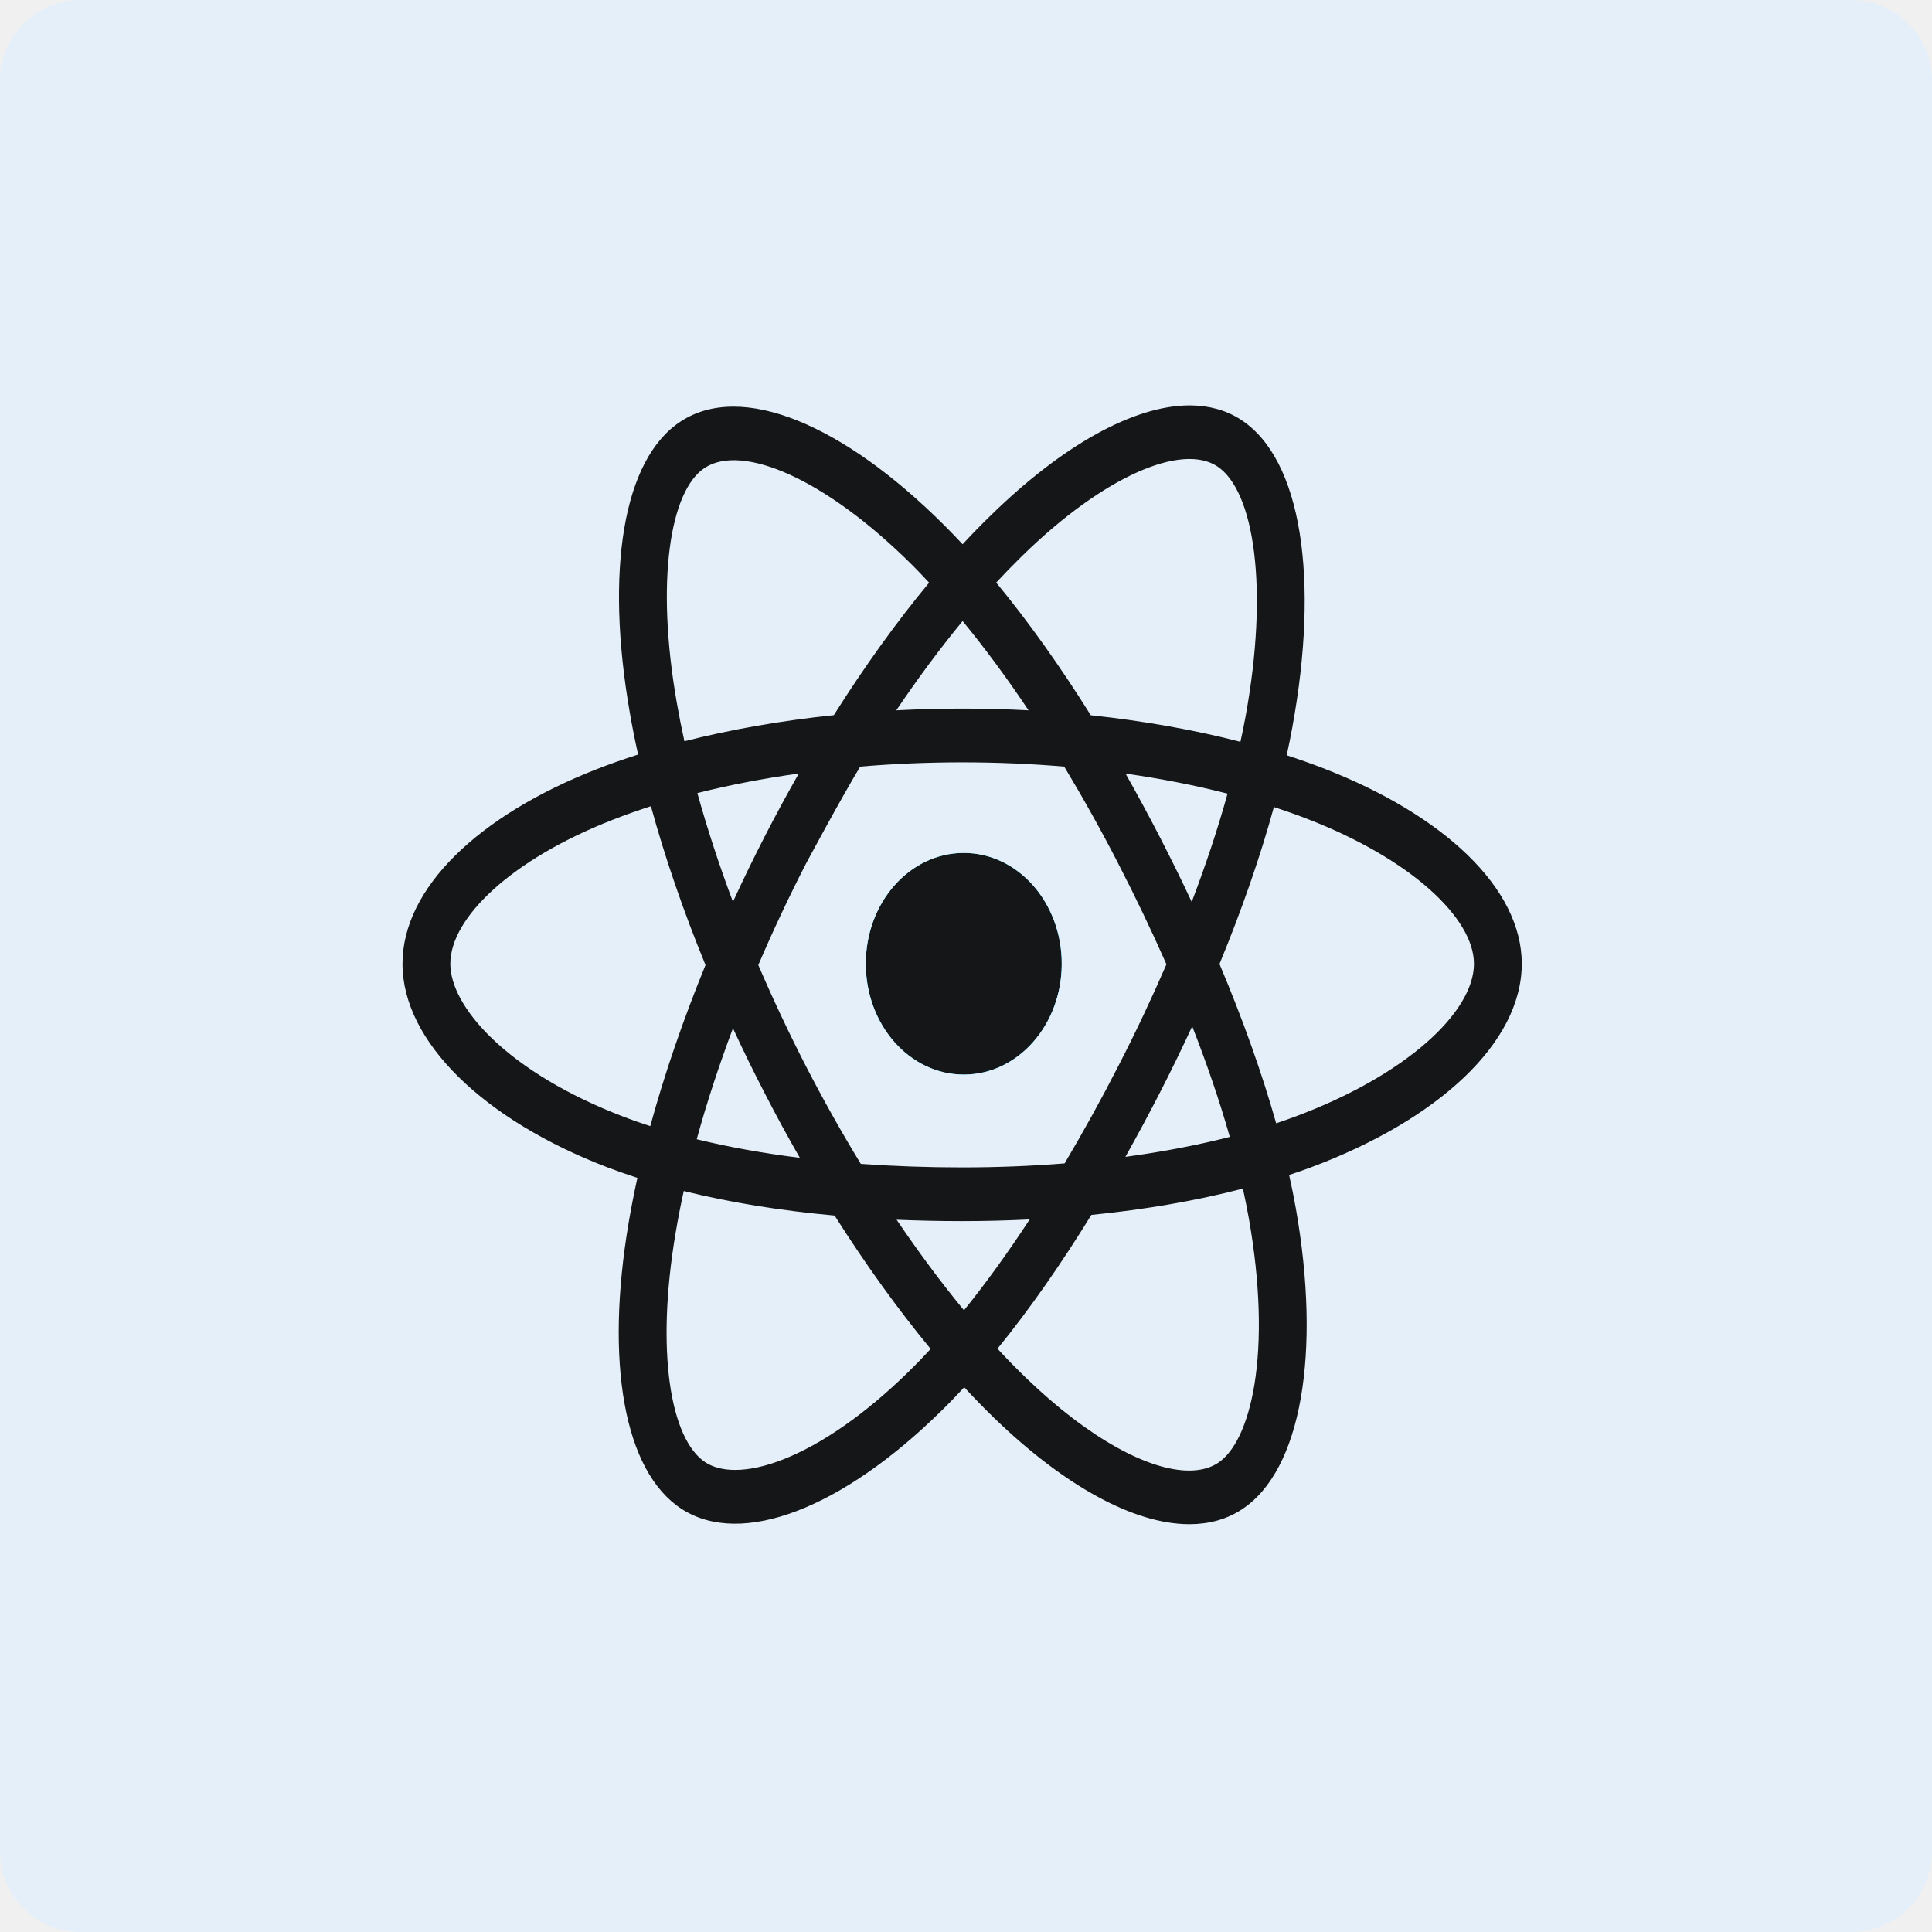
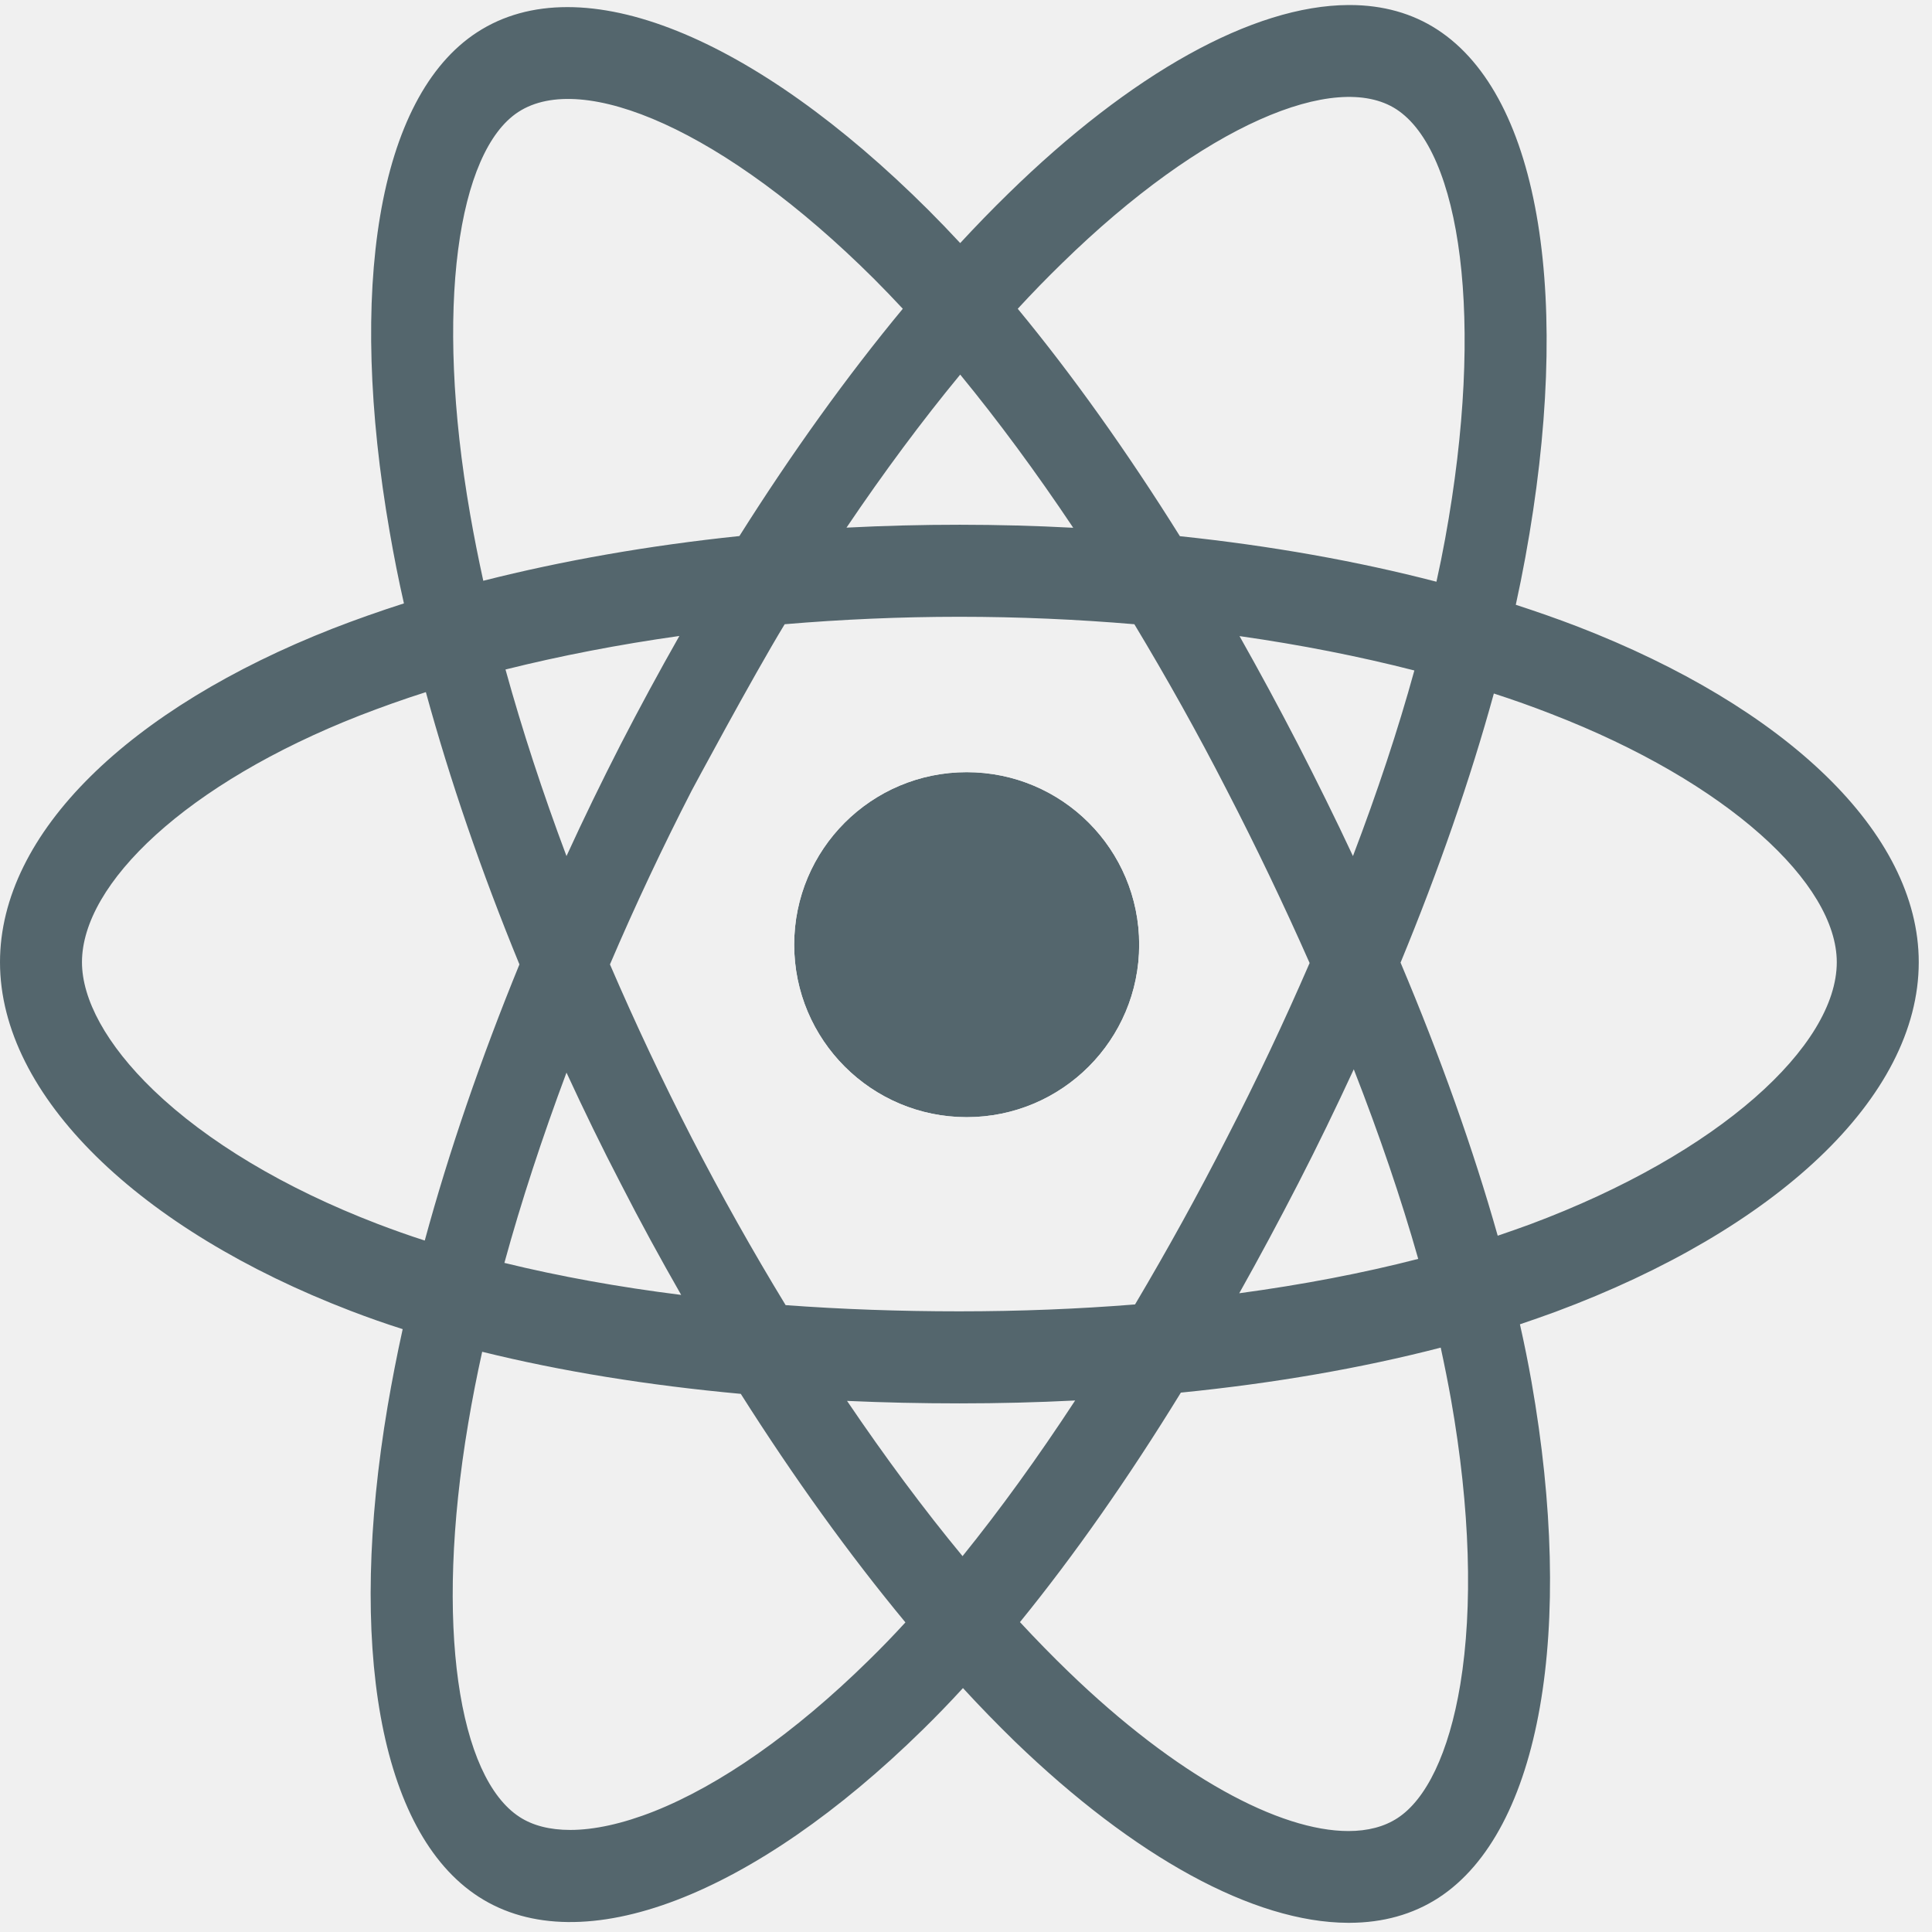
- <svg xmlns="http://www.w3.org/2000/svg" xmlns:xlink="http://www.w3.org/1999/xlink" width="24px" height="24px" viewBox="0 0 24 24" version="1.1">
+ <svg xmlns="http://www.w3.org/2000/svg" xmlns:xlink="http://www.w3.org/1999/xlink" width="14px" height="14px" viewBox="0 0 14 14" version="1.1">
  <defs>
-     <path d="M9.772,0.036 C9.079,0.04 8.195,0.534 7.305,1.405 L7.305,1.405 C7.186,1.52 7.071,1.639 6.958,1.761 L6.958,1.761 C6.883,1.68 6.806,1.601 6.728,1.523 L6.728,1.523 C5.472,0.27 4.214,-0.258 3.458,0.234 L3.458,0.234 C2.733,0.705 2.519,2.104 2.824,3.855 L2.824,3.855 C2.854,4.029 2.888,4.201 2.927,4.373 L2.927,4.373 C2.749,4.43 2.577,4.49 2.412,4.555 L2.412,4.555 C0.94,5.131 0,6.035 0,6.972 L0,6.972 C0,7.94 1.009,8.911 2.542,9.5 L2.542,9.5 C2.667,9.547 2.792,9.591 2.918,9.632 L2.918,9.632 C2.877,9.817 2.841,10.003 2.809,10.19 L2.809,10.19 C2.518,11.91 2.745,13.276 3.468,13.745 L3.468,13.745 C4.215,14.228 5.467,13.731 6.687,12.533 L6.687,12.533 C6.784,12.439 6.881,12.338 6.978,12.233 L6.978,12.233 C7.1,12.365 7.225,12.494 7.353,12.618 L7.353,12.618 C8.223,13.459 9.085,13.931 9.767,13.934 L9.767,13.934 L9.781,13.934 C10.021,13.933 10.237,13.874 10.424,13.752 L10.424,13.752 C11.17,13.267 11.412,11.799 11.098,10.014 L11.098,10.014 C11.074,9.878 11.046,9.738 11.014,9.596 L11.014,9.596 C11.102,9.567 11.189,9.537 11.273,9.506 L11.273,9.506 C12.867,8.912 13.904,7.953 13.904,6.972 L13.904,6.972 C13.904,6.031 12.934,5.122 11.432,4.541 L11.432,4.541 C11.284,4.484 11.134,4.431 10.984,4.382 L10.984,4.382 C11.009,4.268 11.032,4.154 11.053,4.039 L11.053,4.039 C11.392,2.192 11.171,0.703 10.414,0.213 L10.414,0.213 C10.232,0.095 10.02,0.038 9.786,0.036 L9.786,0.036 L9.772,0.036 Z M8.55,3.885 C8.168,3.274 7.772,2.718 7.375,2.237 L7.375,2.237 C7.479,2.125 7.586,2.015 7.695,1.908 L7.695,1.908 C8.721,0.904 9.68,0.508 10.118,0.791 L10.118,0.791 C10.583,1.093 10.764,2.31 10.472,3.905 L10.472,3.905 C10.453,4.009 10.432,4.112 10.409,4.215 L10.409,4.215 C9.832,4.066 9.206,3.955 8.55,3.885 L8.55,3.885 Z M3.407,3.727 C3.145,2.227 3.319,1.095 3.756,0.811 L3.756,0.811 C4.221,0.509 5.249,0.94 6.334,2.021 L6.334,2.021 C6.403,2.091 6.473,2.163 6.542,2.238 L6.542,2.238 C6.138,2.725 5.739,3.28 5.358,3.884 L5.358,3.884 C4.704,3.952 4.078,4.062 3.502,4.208 L3.502,4.208 C3.467,4.049 3.435,3.888 3.407,3.727 L3.407,3.727 Z M6.958,2.715 C7.232,3.048 7.507,3.42 7.777,3.824 L7.777,3.824 C7.229,3.795 6.681,3.795 6.134,3.824 L6.134,3.824 C6.404,3.424 6.68,3.052 6.958,2.715 L6.958,2.715 Z M5.693,9.458 C5.453,9.064 5.226,8.66 5.013,8.247 L5.013,8.247 C4.802,7.836 4.604,7.416 4.42,6.988 L4.42,6.988 C4.603,6.56 4.801,6.14 5.012,5.729 L5.012,5.729 C5.012,5.729 5.448,4.915 5.686,4.523 L5.686,4.523 C6.099,4.488 6.523,4.47 6.952,4.47 L6.952,4.47 C7.383,4.47 7.807,4.488 8.22,4.523 L8.22,4.523 C8.456,4.915 8.68,5.316 8.89,5.725 L8.89,5.725 C9.102,6.136 9.302,6.554 9.49,6.979 L9.49,6.979 C9.304,7.408 9.105,7.83 8.892,8.243 L8.892,8.243 L8.892,8.243 C8.682,8.654 8.459,9.057 8.225,9.452 L8.225,9.452 C7.813,9.485 7.386,9.502 6.952,9.502 L6.952,9.502 C6.519,9.502 6.098,9.487 5.693,9.458 L5.693,9.458 Z M3.663,4.852 C4.06,4.752 4.483,4.67 4.923,4.609 L4.923,4.609 C4.776,4.867 4.634,5.129 4.497,5.396 L4.497,5.396 C4.361,5.661 4.23,5.931 4.105,6.203 L4.105,6.203 C3.932,5.742 3.784,5.289 3.663,4.852 L3.663,4.852 Z M9.404,5.391 C9.268,5.127 9.127,4.867 8.982,4.61 L8.982,4.61 C9.425,4.673 9.85,4.756 10.249,4.859 L10.249,4.859 C10.13,5.29 9.98,5.741 9.804,6.204 L9.804,6.204 C9.676,5.93 9.542,5.659 9.404,5.391 L9.404,5.391 Z M2.735,8.868 C2.057,8.608 1.497,8.27 1.113,7.901 L1.113,7.901 C0.768,7.569 0.594,7.239 0.594,6.972 L0.594,6.972 C0.594,6.403 1.349,5.678 2.608,5.185 L2.608,5.185 C2.766,5.123 2.925,5.067 3.086,5.015 L3.086,5.015 C3.26,5.651 3.488,6.316 3.764,6.988 L3.764,6.988 C3.485,7.671 3.253,8.346 3.078,8.989 L3.078,8.989 C2.962,8.952 2.848,8.912 2.735,8.868 L2.735,8.868 Z M10.149,6.975 C10.426,6.304 10.654,5.647 10.825,5.025 L10.825,5.025 C10.967,5.072 11.105,5.12 11.238,5.172 L11.238,5.172 C12.525,5.669 13.31,6.405 13.31,6.972 L13.31,6.972 C13.31,7.576 12.462,8.36 11.086,8.872 L11.086,8.872 L11.086,8.872 C11.01,8.9 10.932,8.928 10.853,8.954 L10.853,8.954 C10.676,8.328 10.439,7.663 10.149,6.975 L10.149,6.975 Z M9.407,8.576 C9.547,8.304 9.681,8.028 9.81,7.749 L9.81,7.749 C9.996,8.225 10.153,8.685 10.277,9.123 L10.277,9.123 C9.874,9.226 9.438,9.309 8.98,9.371 L8.98,9.371 C9.127,9.109 9.269,8.845 9.407,8.576 L9.407,8.576 Z M3.655,9.152 C3.777,8.706 3.929,8.243 4.105,7.773 L4.105,7.773 C4.231,8.046 4.362,8.315 4.5,8.581 L4.5,8.581 C4.639,8.852 4.785,9.12 4.936,9.383 L4.936,9.383 C4.481,9.326 4.051,9.249 3.655,9.152 L3.655,9.152 Z M7.741,12.112 C7.625,12 7.508,11.881 7.391,11.754 L7.391,11.754 C7.783,11.273 8.175,10.713 8.557,10.092 L8.557,10.092 C9.229,10.025 9.864,9.915 10.44,9.765 L10.44,9.765 C10.468,9.894 10.493,10.02 10.515,10.143 L10.515,10.143 C10.654,10.933 10.674,11.647 10.582,12.205 L10.582,12.205 C10.499,12.706 10.333,13.041 10.127,13.175 L10.127,13.175 C10.031,13.237 9.91,13.268 9.771,13.268 L9.771,13.268 C9.274,13.268 8.53,12.875 7.741,12.112 L7.741,12.112 Z M3.765,13.167 C3.326,12.882 3.144,11.785 3.393,10.314 L3.393,10.314 C3.422,10.14 3.456,9.967 3.494,9.795 L3.494,9.795 C4.064,9.937 4.694,10.039 5.368,10.1 L5.368,10.1 C5.753,10.708 6.156,11.267 6.561,11.757 L6.561,11.757 C6.475,11.851 6.387,11.942 6.296,12.031 L6.296,12.031 C5.757,12.561 5.216,12.936 4.74,13.125 L4.74,13.125 L4.74,13.125 C4.51,13.217 4.304,13.26 4.132,13.26 L4.132,13.26 C3.984,13.26 3.86,13.228 3.765,13.167 L3.765,13.167 Z M7.791,10.148 C7.52,10.562 7.247,10.94 6.975,11.277 L6.975,11.277 C6.693,10.935 6.413,10.558 6.138,10.152 L6.138,10.152 C6.405,10.163 6.676,10.169 6.952,10.169 L6.952,10.169 C7.235,10.169 7.515,10.162 7.791,10.148 L7.791,10.148 Z" id="path-1" />
-     <path d="M0.035,1.398 C0.035,2.159 0.58,2.775 1.252,2.775 L1.252,2.775 C1.924,2.775 2.469,2.159 2.469,1.398 L2.469,1.398 C2.469,0.638 1.924,0.022 1.252,0.022 L1.252,0.022 C0.58,0.022 0.035,0.638 0.035,1.398" id="path-3" />
+     <path d="M9.772,-7.28306304e-14 C9.079,0.003 8.195,0.497 7.305,1.368 L7.305,1.368 C7.186,1.484 7.071,1.603 6.958,1.725 L6.958,1.725 C6.883,1.644 6.806,1.564 6.728,1.486 L6.728,1.486 C5.472,0.233 4.214,-0.294 3.458,0.197 L3.458,0.197 C2.733,0.668 2.519,2.068 2.824,3.819 L2.824,3.819 C2.854,3.992 2.888,4.165 2.927,4.336 L2.927,4.336 C2.749,4.393 2.577,4.454 2.412,4.518 L2.412,4.518 C0.94,5.095 1.03028697e-13,5.998 1.03028697e-13,6.936 L1.03028697e-13,6.936 C1.03028697e-13,7.904 1.009,8.875 2.542,9.463 L2.542,9.463 C2.667,9.511 2.792,9.555 2.918,9.595 L2.918,9.595 C2.877,9.78 2.841,9.966 2.809,10.153 L2.809,10.153 C2.518,11.874 2.745,13.24 3.468,13.708 L3.468,13.708 C4.215,14.192 5.467,13.695 6.687,12.497 L6.687,12.497 C6.784,12.402 6.881,12.302 6.978,12.196 L6.978,12.196 C7.1,12.329 7.225,12.457 7.353,12.582 L7.353,12.582 C8.223,13.422 9.085,13.894 9.767,13.897 L9.767,13.897 L9.781,13.897 C10.021,13.896 10.237,13.837 10.424,13.716 L10.424,13.716 C11.17,13.231 11.412,11.763 11.098,9.977 L11.098,9.977 C11.074,9.841 11.046,9.702 11.014,9.56 L11.014,9.56 C11.102,9.53 11.189,9.5 11.273,9.469 L11.273,9.469 C12.867,8.876 13.904,7.917 13.904,6.936 L13.904,6.936 C13.904,5.995 12.934,5.085 11.432,4.504 L11.432,4.504 C11.284,4.447 11.134,4.395 10.984,4.346 L10.984,4.346 C11.009,4.232 11.032,4.118 11.053,4.003 L11.053,4.003 C11.392,2.155 11.171,0.667 10.414,0.177 L10.414,0.177 C10.232,0.059 10.02,0.001 9.786,-7.28306304e-14 L9.786,-7.28306304e-14 L9.772,-7.28306304e-14 Z M8.55,3.849 C8.168,3.238 7.772,2.682 7.375,2.201 L7.375,2.201 C7.479,2.088 7.586,1.978 7.695,1.872 L7.695,1.872 C8.721,0.868 9.68,0.472 10.118,0.755 L10.118,0.755 C10.583,1.057 10.764,2.273 10.472,3.868 L10.472,3.868 C10.453,3.972 10.432,4.076 10.409,4.179 L10.409,4.179 C9.832,4.029 9.206,3.918 8.55,3.849 L8.55,3.849 Z M3.407,3.691 C3.145,2.19 3.319,1.059 3.756,0.775 L3.756,0.775 C4.221,0.472 5.249,0.904 6.334,1.985 L6.334,1.985 C6.403,2.054 6.473,2.127 6.542,2.201 L6.542,2.201 C6.138,2.689 5.739,3.244 5.358,3.848 L5.358,3.848 C4.704,3.916 4.078,4.026 3.502,4.172 L3.502,4.172 C3.467,4.012 3.435,3.852 3.407,3.691 L3.407,3.691 Z M6.958,2.678 C7.232,3.012 7.507,3.384 7.777,3.788 L7.777,3.788 C7.229,3.759 6.681,3.759 6.134,3.787 L6.134,3.787 C6.404,3.387 6.68,3.015 6.958,2.678 L6.958,2.678 Z M5.693,9.421 C5.453,9.027 5.226,8.623 5.013,8.21 L5.013,8.21 C4.802,7.799 4.604,7.379 4.42,6.952 L4.42,6.952 C4.603,6.524 4.801,6.104 5.012,5.693 L5.012,5.693 C5.012,5.693 5.448,4.879 5.686,4.487 L5.686,4.487 C6.099,4.452 6.523,4.433 6.952,4.433 L6.952,4.433 C7.383,4.433 7.807,4.452 8.22,4.487 L8.22,4.487 C8.456,4.879 8.68,5.279 8.89,5.689 L8.89,5.689 C9.102,6.099 9.302,6.517 9.49,6.942 L9.49,6.942 C9.304,7.371 9.105,7.793 8.892,8.206 L8.892,8.206 L8.892,8.206 C8.682,8.618 8.459,9.021 8.225,9.416 L8.225,9.416 C7.813,9.449 7.386,9.466 6.952,9.466 L6.952,9.466 C6.519,9.466 6.098,9.451 5.693,9.421 L5.693,9.421 Z M3.663,4.815 C4.06,4.716 4.483,4.634 4.923,4.572 L4.923,4.572 C4.776,4.831 4.634,5.093 4.497,5.359 L4.497,5.359 C4.361,5.625 4.23,5.894 4.105,6.167 L4.105,6.167 C3.932,5.706 3.784,5.253 3.663,4.815 L3.663,4.815 Z M9.404,5.354 C9.268,5.091 9.127,4.83 8.982,4.573 L8.982,4.573 C9.425,4.636 9.85,4.72 10.249,4.822 L10.249,4.822 C10.13,5.254 9.98,5.705 9.804,6.167 L9.804,6.167 C9.676,5.893 9.542,5.623 9.404,5.354 L9.404,5.354 Z M2.735,8.832 C2.057,8.572 1.497,8.233 1.113,7.864 L1.113,7.864 C0.768,7.532 0.594,7.203 0.594,6.936 L0.594,6.936 C0.594,6.367 1.349,5.641 2.608,5.148 L2.608,5.148 C2.766,5.087 2.925,5.03 3.086,4.979 L3.086,4.979 C3.26,5.615 3.488,6.28 3.764,6.952 L3.764,6.952 C3.485,7.634 3.253,8.309 3.078,8.953 L3.078,8.953 C2.962,8.916 2.848,8.875 2.735,8.832 L2.735,8.832 Z M10.149,6.939 C10.426,6.268 10.654,5.611 10.825,4.989 L10.825,4.989 C10.967,5.035 11.105,5.084 11.238,5.136 L11.238,5.136 C12.525,5.633 13.31,6.369 13.31,6.936 L13.31,6.936 C13.31,7.539 12.462,8.323 11.086,8.836 L11.086,8.836 L11.086,8.836 C11.01,8.864 10.932,8.891 10.853,8.918 L10.853,8.918 C10.676,8.292 10.439,7.626 10.149,6.939 L10.149,6.939 Z M9.407,8.54 C9.547,8.268 9.681,7.991 9.81,7.712 L9.81,7.712 C9.996,8.188 10.153,8.649 10.277,9.086 L10.277,9.086 C9.874,9.19 9.438,9.273 8.98,9.335 L8.98,9.335 C9.127,9.073 9.269,8.808 9.407,8.54 L9.407,8.54 Z M3.655,9.115 C3.777,8.67 3.929,8.207 4.105,7.736 L4.105,7.736 C4.231,8.009 4.362,8.279 4.5,8.544 L4.5,8.544 C4.639,8.816 4.785,9.083 4.936,9.347 L4.936,9.347 C4.481,9.29 4.051,9.212 3.655,9.115 L3.655,9.115 Z M7.741,12.076 C7.625,11.964 7.508,11.844 7.391,11.718 L7.391,11.718 C7.783,11.236 8.175,10.677 8.557,10.055 L8.557,10.055 C9.229,9.988 9.864,9.878 10.44,9.729 L10.44,9.729 C10.468,9.858 10.493,9.984 10.515,10.107 L10.515,10.107 C10.654,10.896 10.674,11.61 10.582,12.169 L10.582,12.169 C10.499,12.67 10.333,13.004 10.127,13.138 L10.127,13.138 C10.031,13.201 9.91,13.232 9.771,13.232 L9.771,13.232 C9.274,13.232 8.53,12.839 7.741,12.076 L7.741,12.076 Z M3.765,13.13 C3.326,12.846 3.144,11.749 3.393,10.277 L3.393,10.277 C3.422,10.104 3.456,9.931 3.494,9.759 L3.494,9.759 C4.064,9.9 4.694,10.002 5.368,10.064 L5.368,10.064 C5.753,10.672 6.156,11.231 6.561,11.72 L6.561,11.72 C6.475,11.814 6.387,11.905 6.296,11.994 L6.296,11.994 C5.757,12.524 5.216,12.9 4.74,13.089 L4.74,13.089 L4.74,13.089 C4.51,13.18 4.304,13.224 4.132,13.224 L4.132,13.224 C3.984,13.224 3.86,13.192 3.765,13.13 L3.765,13.13 Z M7.791,10.112 C7.52,10.526 7.247,10.903 6.975,11.24 L6.975,11.24 C6.693,10.899 6.413,10.521 6.138,10.115 L6.138,10.115 C6.405,10.127 6.676,10.133 6.952,10.133 L6.952,10.133 C7.235,10.133 7.515,10.126 7.791,10.112 L7.791,10.112 Z" id="path-1" />
+     <path d="M5.755,6.809 C5.755,7.499 6.315,8.059 7.005,8.059 L7.005,8.059 C7.696,8.059 8.255,7.499 8.255,6.809 L8.255,6.809 C8.255,6.118 7.696,5.559 7.005,5.559 L7.005,5.559 C6.315,5.559 5.755,6.118 5.755,6.809" id="path-3" />
  </defs>
  <g id="Docs" stroke="none" stroke-width="1" fill="none" fill-rule="evenodd">
-     <g id="Docs-Icon" transform="translate(-12, -151)">
-       <g id="React-bw" transform="translate(12, 151)">
-         <path d="M1,0 L23,0 C23.552,-1.01453063e-16 24,0.448 24,1 L24,23 C24,23.552 23.552,24 23,24 L1,24 C0.448,24 6.76353751e-17,23.552 0,23 L0,1 C-6.76353751e-17,0.448 0.448,1.01453063e-16 1,0 Z" id="Rectangle-14" fill="#E5EFFA" />
-         <g id="Group-3" transform="translate(5, 5)">
+     <g id="Docs-Icon" transform="translate(-17, -156)">
+       <g id="react-bw" transform="translate(12, 151)">
+         <path d="M1,0 L23,0 C23.552,-1.01453063e-16 24,0.448 24,1 L24,23 C24,23.552 23.552,24 23,24 L1,24 C0.448,24 6.76353751e-17,23.552 0,23 L0,1 C-6.76353751e-17,0.448 0.448,1.01453063e-16 1,0 Z" id="Rectangle-14" />
+         <g id="Group-4" transform="translate(5, 5.036429)">
          <mask id="mask-2" fill="white">
            <use xlink:href="#path-1" />
          </mask>
          <g id="Clip-2" />
-           <path d="M9.772,0.036 C9.079,0.04 8.195,0.534 7.305,1.405 L7.305,1.405 C7.186,1.52 7.071,1.639 6.958,1.761 L6.958,1.761 C6.883,1.68 6.806,1.601 6.728,1.523 L6.728,1.523 C5.472,0.27 4.214,-0.258 3.458,0.234 L3.458,0.234 C2.733,0.705 2.519,2.104 2.824,3.855 L2.824,3.855 C2.854,4.029 2.888,4.201 2.927,4.373 L2.927,4.373 C2.749,4.43 2.577,4.49 2.412,4.555 L2.412,4.555 C0.94,5.131 0,6.035 0,6.972 L0,6.972 C0,7.94 1.009,8.911 2.542,9.5 L2.542,9.5 C2.667,9.547 2.792,9.591 2.918,9.632 L2.918,9.632 C2.877,9.817 2.841,10.003 2.809,10.19 L2.809,10.19 C2.518,11.91 2.745,13.276 3.468,13.745 L3.468,13.745 C4.215,14.228 5.467,13.731 6.687,12.533 L6.687,12.533 C6.784,12.439 6.881,12.338 6.978,12.233 L6.978,12.233 C7.1,12.365 7.225,12.494 7.353,12.618 L7.353,12.618 C8.223,13.459 9.085,13.931 9.767,13.934 L9.767,13.934 L9.781,13.934 C10.021,13.933 10.237,13.874 10.424,13.752 L10.424,13.752 C11.17,13.267 11.412,11.799 11.098,10.014 L11.098,10.014 C11.074,9.878 11.046,9.738 11.014,9.596 L11.014,9.596 C11.102,9.567 11.189,9.537 11.273,9.506 L11.273,9.506 C12.867,8.912 13.904,7.953 13.904,6.972 L13.904,6.972 C13.904,6.031 12.934,5.122 11.432,4.541 L11.432,4.541 C11.284,4.484 11.134,4.431 10.984,4.382 L10.984,4.382 C11.009,4.268 11.032,4.154 11.053,4.039 L11.053,4.039 C11.392,2.192 11.171,0.703 10.414,0.213 L10.414,0.213 C10.232,0.095 10.02,0.038 9.786,0.036 L9.786,0.036 L9.772,0.036 Z M8.55,3.885 C8.168,3.274 7.772,2.718 7.375,2.237 L7.375,2.237 C7.479,2.125 7.586,2.015 7.695,1.908 L7.695,1.908 C8.721,0.904 9.68,0.508 10.118,0.791 L10.118,0.791 C10.583,1.093 10.764,2.31 10.472,3.905 L10.472,3.905 C10.453,4.009 10.432,4.112 10.409,4.215 L10.409,4.215 C9.832,4.066 9.206,3.955 8.55,3.885 L8.55,3.885 Z M3.407,3.727 C3.145,2.227 3.319,1.095 3.756,0.811 L3.756,0.811 C4.221,0.509 5.249,0.94 6.334,2.021 L6.334,2.021 C6.403,2.091 6.473,2.163 6.542,2.238 L6.542,2.238 C6.138,2.725 5.739,3.28 5.358,3.884 L5.358,3.884 C4.704,3.952 4.078,4.062 3.502,4.208 L3.502,4.208 C3.467,4.049 3.435,3.888 3.407,3.727 L3.407,3.727 Z M6.958,2.715 C7.232,3.048 7.507,3.42 7.777,3.824 L7.777,3.824 C7.229,3.795 6.681,3.795 6.134,3.824 L6.134,3.824 C6.404,3.424 6.68,3.052 6.958,2.715 L6.958,2.715 Z M5.693,9.458 C5.453,9.064 5.226,8.66 5.013,8.247 L5.013,8.247 C4.802,7.836 4.604,7.416 4.42,6.988 L4.42,6.988 C4.603,6.56 4.801,6.14 5.012,5.729 L5.012,5.729 C5.012,5.729 5.448,4.915 5.686,4.523 L5.686,4.523 C6.099,4.488 6.523,4.47 6.952,4.47 L6.952,4.47 C7.383,4.47 7.807,4.488 8.22,4.523 L8.22,4.523 C8.456,4.915 8.68,5.316 8.89,5.725 L8.89,5.725 C9.102,6.136 9.302,6.554 9.49,6.979 L9.49,6.979 C9.304,7.408 9.105,7.83 8.892,8.243 L8.892,8.243 L8.892,8.243 C8.682,8.654 8.459,9.057 8.225,9.452 L8.225,9.452 C7.813,9.485 7.386,9.502 6.952,9.502 L6.952,9.502 C6.519,9.502 6.098,9.487 5.693,9.458 L5.693,9.458 Z M3.663,4.852 C4.06,4.752 4.483,4.67 4.923,4.609 L4.923,4.609 C4.776,4.867 4.634,5.129 4.497,5.396 L4.497,5.396 C4.361,5.661 4.23,5.931 4.105,6.203 L4.105,6.203 C3.932,5.742 3.784,5.289 3.663,4.852 L3.663,4.852 Z M9.404,5.391 C9.268,5.127 9.127,4.867 8.982,4.61 L8.982,4.61 C9.425,4.673 9.85,4.756 10.249,4.859 L10.249,4.859 C10.13,5.29 9.98,5.741 9.804,6.204 L9.804,6.204 C9.676,5.93 9.542,5.659 9.404,5.391 L9.404,5.391 Z M2.735,8.868 C2.057,8.608 1.497,8.27 1.113,7.901 L1.113,7.901 C0.768,7.569 0.594,7.239 0.594,6.972 L0.594,6.972 C0.594,6.403 1.349,5.678 2.608,5.185 L2.608,5.185 C2.766,5.123 2.925,5.067 3.086,5.015 L3.086,5.015 C3.26,5.651 3.488,6.316 3.764,6.988 L3.764,6.988 C3.485,7.671 3.253,8.346 3.078,8.989 L3.078,8.989 C2.962,8.952 2.848,8.912 2.735,8.868 L2.735,8.868 Z M10.149,6.975 C10.426,6.304 10.654,5.647 10.825,5.025 L10.825,5.025 C10.967,5.072 11.105,5.12 11.238,5.172 L11.238,5.172 C12.525,5.669 13.31,6.405 13.31,6.972 L13.31,6.972 C13.31,7.576 12.462,8.36 11.086,8.872 L11.086,8.872 L11.086,8.872 C11.01,8.9 10.932,8.928 10.853,8.954 L10.853,8.954 C10.676,8.328 10.439,7.663 10.149,6.975 L10.149,6.975 Z M9.407,8.576 C9.547,8.304 9.681,8.028 9.81,7.749 L9.81,7.749 C9.996,8.225 10.153,8.685 10.277,9.123 L10.277,9.123 C9.874,9.226 9.438,9.309 8.98,9.371 L8.98,9.371 C9.127,9.109 9.269,8.845 9.407,8.576 L9.407,8.576 Z M3.655,9.152 C3.777,8.706 3.929,8.243 4.105,7.773 L4.105,7.773 C4.231,8.046 4.362,8.315 4.5,8.581 L4.5,8.581 C4.639,8.852 4.785,9.12 4.936,9.383 L4.936,9.383 C4.481,9.326 4.051,9.249 3.655,9.152 L3.655,9.152 Z M7.741,12.112 C7.625,12 7.508,11.881 7.391,11.754 L7.391,11.754 C7.783,11.273 8.175,10.713 8.557,10.092 L8.557,10.092 C9.229,10.025 9.864,9.915 10.44,9.765 L10.44,9.765 C10.468,9.894 10.493,10.02 10.515,10.143 L10.515,10.143 C10.654,10.933 10.674,11.647 10.582,12.205 L10.582,12.205 C10.499,12.706 10.333,13.041 10.127,13.175 L10.127,13.175 C10.031,13.237 9.91,13.268 9.771,13.268 L9.771,13.268 C9.274,13.268 8.53,12.875 7.741,12.112 L7.741,12.112 Z M3.765,13.167 C3.326,12.882 3.144,11.785 3.393,10.314 L3.393,10.314 C3.422,10.14 3.456,9.967 3.494,9.795 L3.494,9.795 C4.064,9.937 4.694,10.039 5.368,10.1 L5.368,10.1 C5.753,10.708 6.156,11.267 6.561,11.757 L6.561,11.757 C6.475,11.851 6.387,11.942 6.296,12.031 L6.296,12.031 C5.757,12.561 5.216,12.936 4.74,13.125 L4.74,13.125 L4.74,13.125 C4.51,13.217 4.304,13.26 4.132,13.26 L4.132,13.26 C3.984,13.26 3.86,13.228 3.765,13.167 L3.765,13.167 Z M7.791,10.148 C7.52,10.562 7.247,10.94 6.975,11.277 L6.975,11.277 C6.693,10.935 6.413,10.558 6.138,10.152 L6.138,10.152 C6.405,10.163 6.676,10.169 6.952,10.169 L6.952,10.169 C7.235,10.169 7.515,10.162 7.791,10.148 L7.791,10.148 Z" id="Fill-1" stroke="#151617" stroke-width="2" fill="#151617" mask="url(#mask-2)" />
-         </g>
-         <g id="Group-6" transform="translate(10.72024, 10.57356)">
+           <path d="M9.772,-7.28306304e-14 C9.079,0.003 8.195,0.497 7.305,1.368 L7.305,1.368 C7.186,1.484 7.071,1.603 6.958,1.725 L6.958,1.725 C6.883,1.644 6.806,1.564 6.728,1.486 L6.728,1.486 C5.472,0.233 4.214,-0.294 3.458,0.197 L3.458,0.197 C2.733,0.668 2.519,2.068 2.824,3.819 L2.824,3.819 C2.854,3.992 2.888,4.165 2.927,4.336 L2.927,4.336 C2.749,4.393 2.577,4.454 2.412,4.518 L2.412,4.518 C0.94,5.095 1.03028697e-13,5.998 1.03028697e-13,6.936 L1.03028697e-13,6.936 C1.03028697e-13,7.904 1.009,8.875 2.542,9.463 L2.542,9.463 C2.667,9.511 2.792,9.555 2.918,9.595 L2.918,9.595 C2.877,9.78 2.841,9.966 2.809,10.153 L2.809,10.153 C2.518,11.874 2.745,13.24 3.468,13.708 L3.468,13.708 C4.215,14.192 5.467,13.695 6.687,12.497 L6.687,12.497 C6.784,12.402 6.881,12.302 6.978,12.196 L6.978,12.196 C7.1,12.329 7.225,12.457 7.353,12.582 L7.353,12.582 C8.223,13.422 9.085,13.894 9.767,13.897 L9.767,13.897 L9.781,13.897 C10.021,13.896 10.237,13.837 10.424,13.716 L10.424,13.716 C11.17,13.231 11.412,11.763 11.098,9.977 L11.098,9.977 C11.074,9.841 11.046,9.702 11.014,9.56 L11.014,9.56 C11.102,9.53 11.189,9.5 11.273,9.469 L11.273,9.469 C12.867,8.876 13.904,7.917 13.904,6.936 L13.904,6.936 C13.904,5.995 12.934,5.085 11.432,4.504 L11.432,4.504 C11.284,4.447 11.134,4.395 10.984,4.346 L10.984,4.346 C11.009,4.232 11.032,4.118 11.053,4.003 L11.053,4.003 C11.392,2.155 11.171,0.667 10.414,0.177 L10.414,0.177 C10.232,0.059 10.02,0.001 9.786,-7.28306304e-14 L9.786,-7.28306304e-14 L9.772,-7.28306304e-14 Z M8.55,3.849 C8.168,3.238 7.772,2.682 7.375,2.201 L7.375,2.201 C7.479,2.088 7.586,1.978 7.695,1.872 L7.695,1.872 C8.721,0.868 9.68,0.472 10.118,0.755 L10.118,0.755 C10.583,1.057 10.764,2.273 10.472,3.868 L10.472,3.868 C10.453,3.972 10.432,4.076 10.409,4.179 L10.409,4.179 C9.832,4.029 9.206,3.918 8.55,3.849 L8.55,3.849 Z M3.407,3.691 C3.145,2.19 3.319,1.059 3.756,0.775 L3.756,0.775 C4.221,0.472 5.249,0.904 6.334,1.985 L6.334,1.985 C6.403,2.054 6.473,2.127 6.542,2.201 L6.542,2.201 C6.138,2.689 5.739,3.244 5.358,3.848 L5.358,3.848 C4.704,3.916 4.078,4.026 3.502,4.172 L3.502,4.172 C3.467,4.012 3.435,3.852 3.407,3.691 L3.407,3.691 Z M6.958,2.678 C7.232,3.012 7.507,3.384 7.777,3.788 L7.777,3.788 C7.229,3.759 6.681,3.759 6.134,3.787 L6.134,3.787 C6.404,3.387 6.68,3.015 6.958,2.678 L6.958,2.678 Z M5.693,9.421 C5.453,9.027 5.226,8.623 5.013,8.21 L5.013,8.21 C4.802,7.799 4.604,7.379 4.42,6.952 L4.42,6.952 C4.603,6.524 4.801,6.104 5.012,5.693 L5.012,5.693 C5.012,5.693 5.448,4.879 5.686,4.487 L5.686,4.487 C6.099,4.452 6.523,4.433 6.952,4.433 L6.952,4.433 C7.383,4.433 7.807,4.452 8.22,4.487 L8.22,4.487 C8.456,4.879 8.68,5.279 8.89,5.689 L8.89,5.689 C9.102,6.099 9.302,6.517 9.49,6.942 L9.49,6.942 C9.304,7.371 9.105,7.793 8.892,8.206 L8.892,8.206 L8.892,8.206 C8.682,8.618 8.459,9.021 8.225,9.416 L8.225,9.416 C7.813,9.449 7.386,9.466 6.952,9.466 L6.952,9.466 C6.519,9.466 6.098,9.451 5.693,9.421 L5.693,9.421 Z M3.663,4.815 C4.06,4.716 4.483,4.634 4.923,4.572 L4.923,4.572 C4.776,4.831 4.634,5.093 4.497,5.359 L4.497,5.359 C4.361,5.625 4.23,5.894 4.105,6.167 L4.105,6.167 C3.932,5.706 3.784,5.253 3.663,4.815 L3.663,4.815 Z M9.404,5.354 C9.268,5.091 9.127,4.83 8.982,4.573 L8.982,4.573 C9.425,4.636 9.85,4.72 10.249,4.822 L10.249,4.822 C10.13,5.254 9.98,5.705 9.804,6.167 L9.804,6.167 C9.676,5.893 9.542,5.623 9.404,5.354 L9.404,5.354 Z M2.735,8.832 C2.057,8.572 1.497,8.233 1.113,7.864 L1.113,7.864 C0.768,7.532 0.594,7.203 0.594,6.936 L0.594,6.936 C0.594,6.367 1.349,5.641 2.608,5.148 L2.608,5.148 C2.766,5.087 2.925,5.03 3.086,4.979 L3.086,4.979 C3.26,5.615 3.488,6.28 3.764,6.952 L3.764,6.952 C3.485,7.634 3.253,8.309 3.078,8.953 L3.078,8.953 C2.962,8.916 2.848,8.875 2.735,8.832 L2.735,8.832 Z M10.149,6.939 C10.426,6.268 10.654,5.611 10.825,4.989 L10.825,4.989 C10.967,5.035 11.105,5.084 11.238,5.136 L11.238,5.136 C12.525,5.633 13.31,6.369 13.31,6.936 L13.31,6.936 C13.31,7.539 12.462,8.323 11.086,8.836 L11.086,8.836 L11.086,8.836 C11.01,8.864 10.932,8.891 10.853,8.918 L10.853,8.918 C10.676,8.292 10.439,7.626 10.149,6.939 L10.149,6.939 Z M9.407,8.54 C9.547,8.268 9.681,7.991 9.81,7.712 L9.81,7.712 C9.996,8.188 10.153,8.649 10.277,9.086 L10.277,9.086 C9.874,9.19 9.438,9.273 8.98,9.335 L8.98,9.335 C9.127,9.073 9.269,8.808 9.407,8.54 L9.407,8.54 Z M3.655,9.115 C3.777,8.67 3.929,8.207 4.105,7.736 L4.105,7.736 C4.231,8.009 4.362,8.279 4.5,8.544 L4.5,8.544 C4.639,8.816 4.785,9.083 4.936,9.347 L4.936,9.347 C4.481,9.29 4.051,9.212 3.655,9.115 L3.655,9.115 Z M7.741,12.076 C7.625,11.964 7.508,11.844 7.391,11.718 L7.391,11.718 C7.783,11.236 8.175,10.677 8.557,10.055 L8.557,10.055 C9.229,9.988 9.864,9.878 10.44,9.729 L10.44,9.729 C10.468,9.858 10.493,9.984 10.515,10.107 L10.515,10.107 C10.654,10.896 10.674,11.61 10.582,12.169 L10.582,12.169 C10.499,12.67 10.333,13.004 10.127,13.138 L10.127,13.138 C10.031,13.201 9.91,13.232 9.771,13.232 L9.771,13.232 C9.274,13.232 8.53,12.839 7.741,12.076 L7.741,12.076 Z M3.765,13.13 C3.326,12.846 3.144,11.749 3.393,10.277 L3.393,10.277 C3.422,10.104 3.456,9.931 3.494,9.759 L3.494,9.759 C4.064,9.9 4.694,10.002 5.368,10.064 L5.368,10.064 C5.753,10.672 6.156,11.231 6.561,11.72 L6.561,11.72 C6.475,11.814 6.387,11.905 6.296,11.994 L6.296,11.994 C5.757,12.524 5.216,12.9 4.74,13.089 L4.74,13.089 L4.74,13.089 C4.51,13.18 4.304,13.224 4.132,13.224 L4.132,13.224 C3.984,13.224 3.86,13.192 3.765,13.13 L3.765,13.13 Z M7.791,10.112 C7.52,10.526 7.247,10.903 6.975,11.24 L6.975,11.24 C6.693,10.899 6.413,10.521 6.138,10.115 L6.138,10.115 C6.405,10.127 6.676,10.133 6.952,10.133 L6.952,10.133 C7.235,10.133 7.515,10.126 7.791,10.112 L7.791,10.112 Z" id="Fill-1" stroke="#54666D" stroke-width="2" fill="#595959" mask="url(#mask-2)" />
          <mask id="mask-4" fill="white">
            <use xlink:href="#path-3" />
          </mask>
-           <use id="Clip-5" fill="#61DAFB" xlink:href="#path-3" />
-           <path d="M0.035,1.398 C0.035,2.159 0.58,2.775 1.252,2.775 L1.252,2.775 C1.924,2.775 2.469,2.159 2.469,1.398 L2.469,1.398 C2.469,0.638 1.924,0.022 1.252,0.022 L1.252,0.022 C0.58,0.022 0.035,0.638 0.035,1.398" id="Fill-4" fill="#151617" mask="url(#mask-4)" />
+           <g id="Clip-5" />
+           <path d="M5.755,6.809 C5.755,7.499 6.315,8.059 7.005,8.059 L7.005,8.059 C7.696,8.059 8.255,7.499 8.255,6.809 L8.255,6.809 C8.255,6.118 7.696,5.559 7.005,5.559 L7.005,5.559 C6.315,5.559 5.755,6.118 5.755,6.809" id="Fill-4" fill="#54666D" mask="url(#mask-4)" />
        </g>
      </g>
    </g>
  </g>
</svg>
